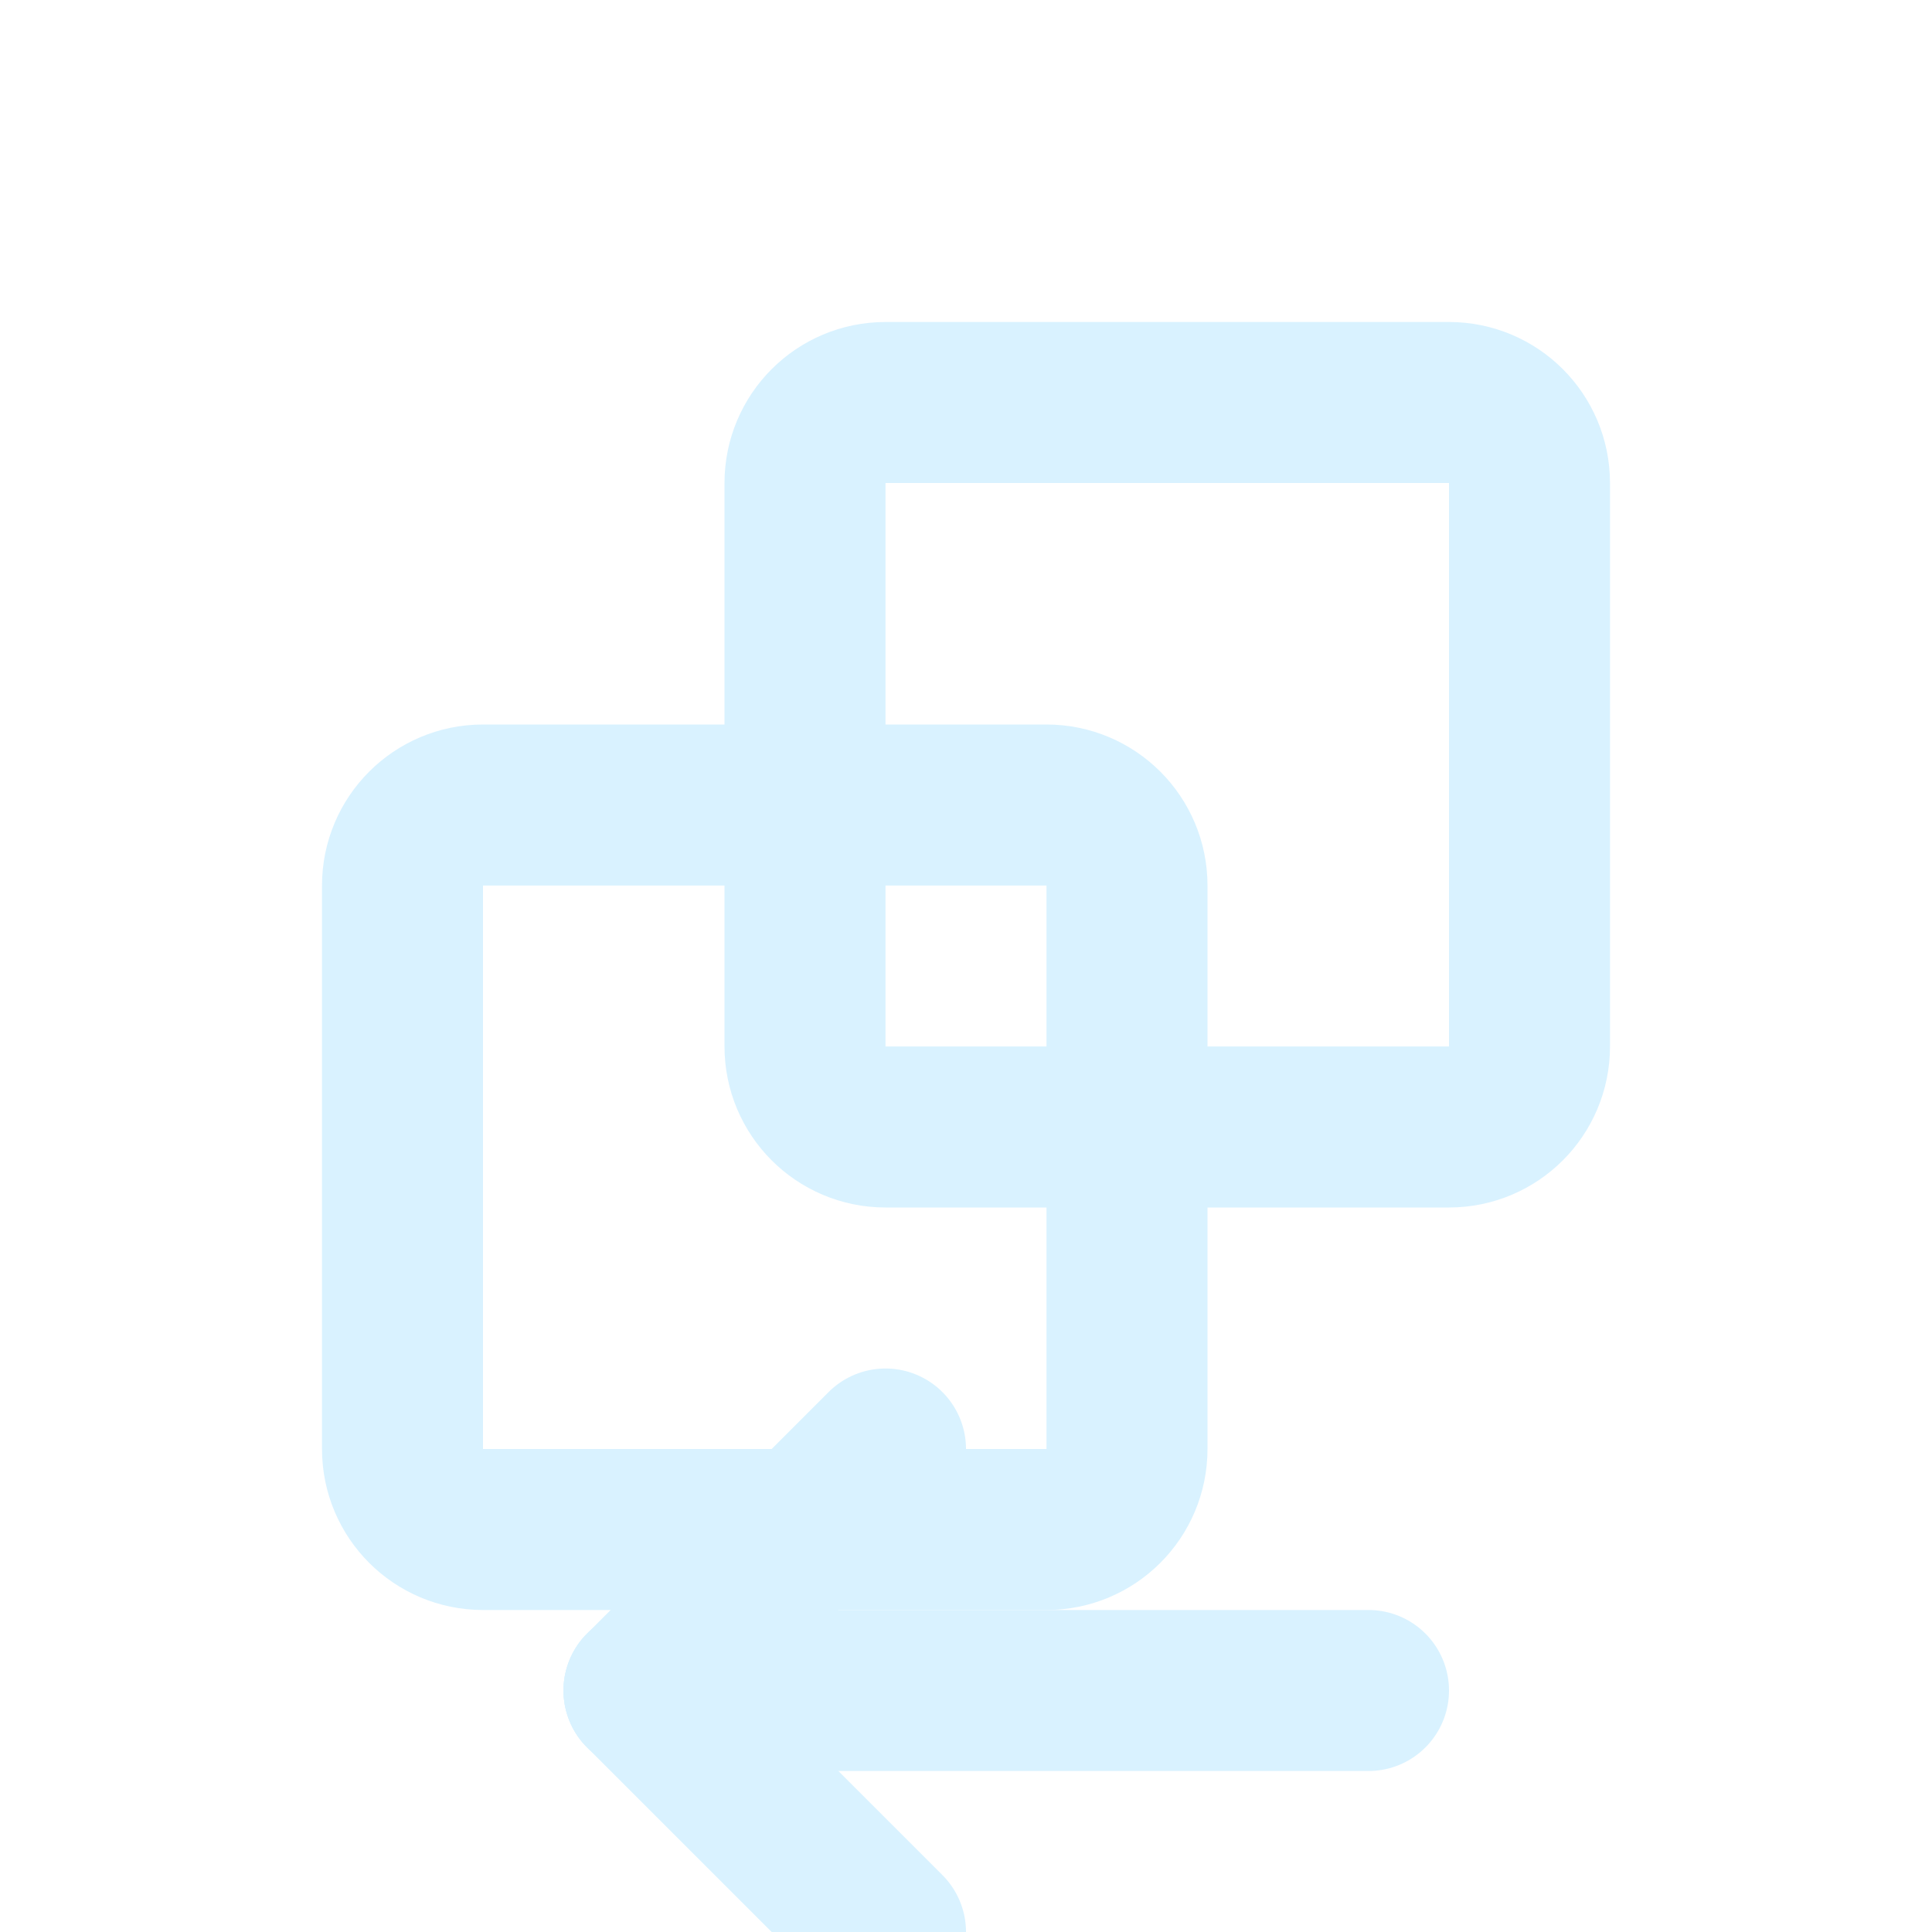
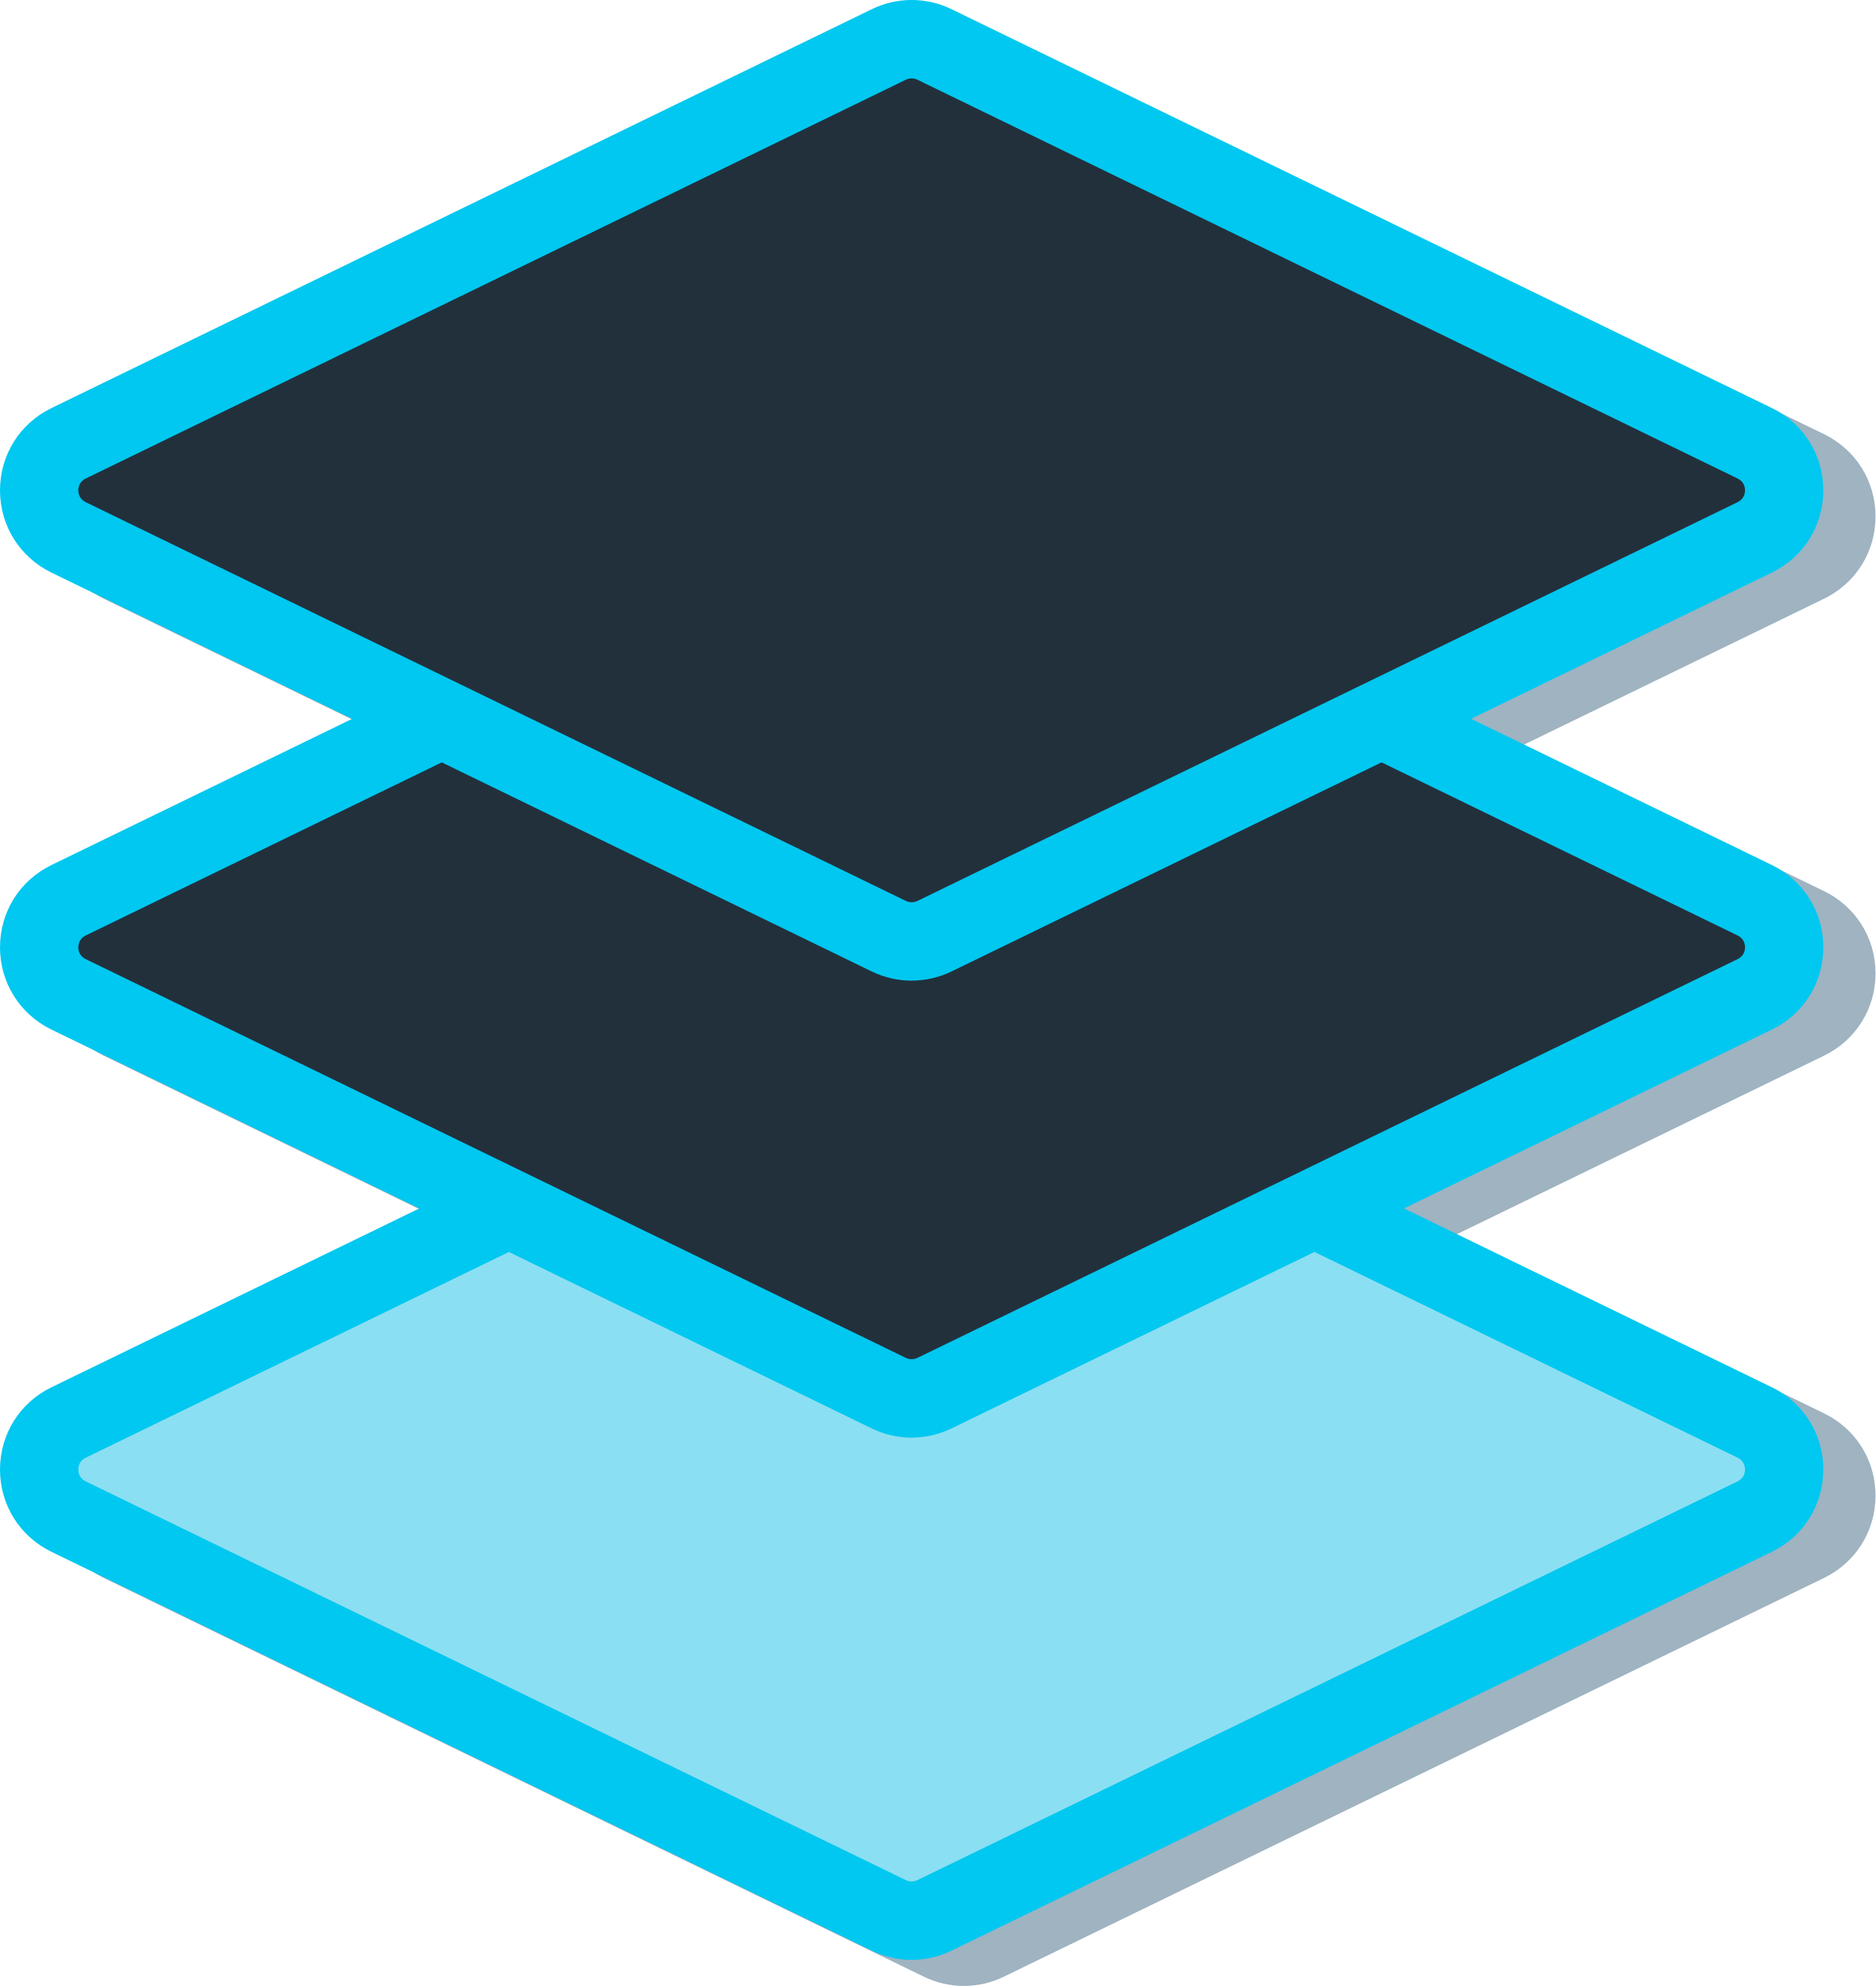
- <svg xmlns="http://www.w3.org/2000/svg" width="24" height="24" viewBox="0 0 24 24" fill="none" stroke="#d9f2ff" stroke-width="2" stroke-linecap="round" stroke-linejoin="round">
-   <rect x="10" y="5" width="9" height="9" rx="1" />
-   <rect x="5" y="10" width="9" height="9" rx="1" />
-   <path d="M17 21H8" />
-   <path d="M8 21l3-3" />
-   <path d="M8 21l3 3" />
+ <svg xmlns="http://www.w3.org/2000/svg" id="Layer_2" data-name="Layer 2" viewBox="0 0 71.84 76.056">
+   <defs>
+     <style>
+       .cls-1 {
+         fill: #9fb3c1;
+       }
+ 
+       .cls-2 {
+         fill: #8bdff2;
+       }
+ 
+       .cls-3 {
+         fill: #00c8f0;
+       }
+ 
+       .cls-4 {
+         fill: #22303c;
+       }
+     </style>
+   </defs>
+   <g id="Icon">
+     <g>
+       <path class="cls-1" d="M71.84,37.278c0-1.353-.756-2.56-1.972-3.151l-11.517-5.599,11.516-5.599c1.217-.591,1.973-1.799,1.973-3.151s-.756-2.56-1.972-3.151L38.451,1.354c-.973-.473-2.089-.473-3.063,0L3.972,16.626c-1.216.591-1.972,1.799-1.972,3.151s.756,2.56,1.972,3.151l11.517,5.599-11.517,5.599c-1.216.591-1.972,1.799-1.972,3.151s.756,2.561,1.972,3.151l14.088,6.849-14.088,6.849h-0c-1.216.591-1.972,1.799-1.972,3.151s.755,2.561,1.972,3.151l31.416,15.272c.487.236,1.009.354,1.532.354s1.045-.118,1.532-.355l31.416-15.271c1.216-.591,1.972-1.799,1.972-3.151s-.756-2.561-1.972-3.151l-14.089-6.849,14.088-6.849c1.217-.591,1.973-1.799,1.973-3.151Z" />
+       <g>
+         <path class="cls-2" d="M2.628,54.475l31.416-15.272c.553-.269,1.199-.269,1.752,0l31.416,15.272c1.504.731,1.504,2.874,0,3.605l-31.416,15.272c-.553.269-1.199.269-1.752,0L2.628,58.08c-1.504-.731-1.504-2.874,0-3.605Z" />
+         <path class="cls-3" d="M34.92,75.056c-.522,0-1.045-.118-1.532-.354L1.972,59.429c-1.217-.591-1.972-1.799-1.972-3.151s.755-2.561,1.972-3.151h0l31.416-15.272c.974-.473,2.09-.473,3.063,0l31.417,15.272c1.216.591,1.972,1.799,1.972,3.151s-.756,2.561-1.972,3.151l-31.416,15.271c-.487.237-1.01.355-1.532.355ZM3.284,55.824h0c-.247.12-.284.336-.284.454s.037.334.284.454l31.416,15.271c.138.066.303.067.44-.001l31.416-15.271c.247-.12.284-.336.284-.454s-.037-.334-.284-.454l-31.416-15.271c-.138-.066-.303-.067-.44.001L3.284,55.824Z" />
+       </g>
+       <g>
+         <path class="cls-4" d="M2.628,34.475l31.416-15.272c.553-.269,1.199-.269,1.752,0l31.416,15.272c1.504.731,1.504,2.874,0,3.605l-31.416,15.272c-.553.269-1.199.269-1.752,0L2.628,38.08c-1.504-.731-1.504-2.874,0-3.605Z" />
+         <path class="cls-3" d="M34.92,55.056c-.522,0-1.045-.118-1.532-.354L1.972,39.429c-1.216-.591-1.972-1.799-1.972-3.151s.756-2.56,1.972-3.151l31.416-15.272c.974-.473,2.09-.473,3.063,0l31.417,15.272c1.216.591,1.972,1.799,1.972,3.151s-.756,2.561-1.973,3.151l-31.415,15.271c-.487.237-1.01.355-1.532.355ZM34.92,20.502c-.076,0-.151.017-.22.05L3.284,35.825c-.247.12-.284.335-.284.453s.037.333.284.453l31.416,15.272c.138.066.303.067.44-.001l31.416-15.271c.247-.12.284-.335.284-.453s-.037-.333-.283-.453l-31.416-15.272c-.069-.034-.145-.05-.22-.05Z" />
+       </g>
+       <g>
+         <path class="cls-4" d="M2.628,16.975L34.044,1.704c.553-.269,1.199-.269,1.752,0l31.416,15.272c1.504.731,1.504,2.874,0,3.605l-31.416,15.272c-.553.269-1.199.269-1.752,0L2.628,20.58c-1.504-.731-1.504-2.874,0-3.605Z" />
+         <path class="cls-3" d="M34.92,37.556c-.522,0-1.045-.118-1.532-.354L1.972,21.929c-1.216-.591-1.972-1.799-1.972-3.151s.756-2.56,1.972-3.151L33.388.354c.974-.473,2.09-.473,3.063,0l31.417,15.272c1.216.591,1.972,1.799,1.972,3.151s-.756,2.56-1.973,3.151l-31.415,15.272c-.487.236-1.01.354-1.532.354ZM34.92,3.002c-.076,0-.151.017-.22.05L3.284,18.325c-.247.12-.284.335-.284.453s.037.333.284.453l31.416,15.272c.138.067.303.067.44,0l31.416-15.272c.247-.12.284-.335.284-.453s-.037-.333-.283-.453L35.14,3.053c-.069-.034-.145-.05-.22-.05Z" />
+       </g>
+     </g>
+   </g>
</svg>
